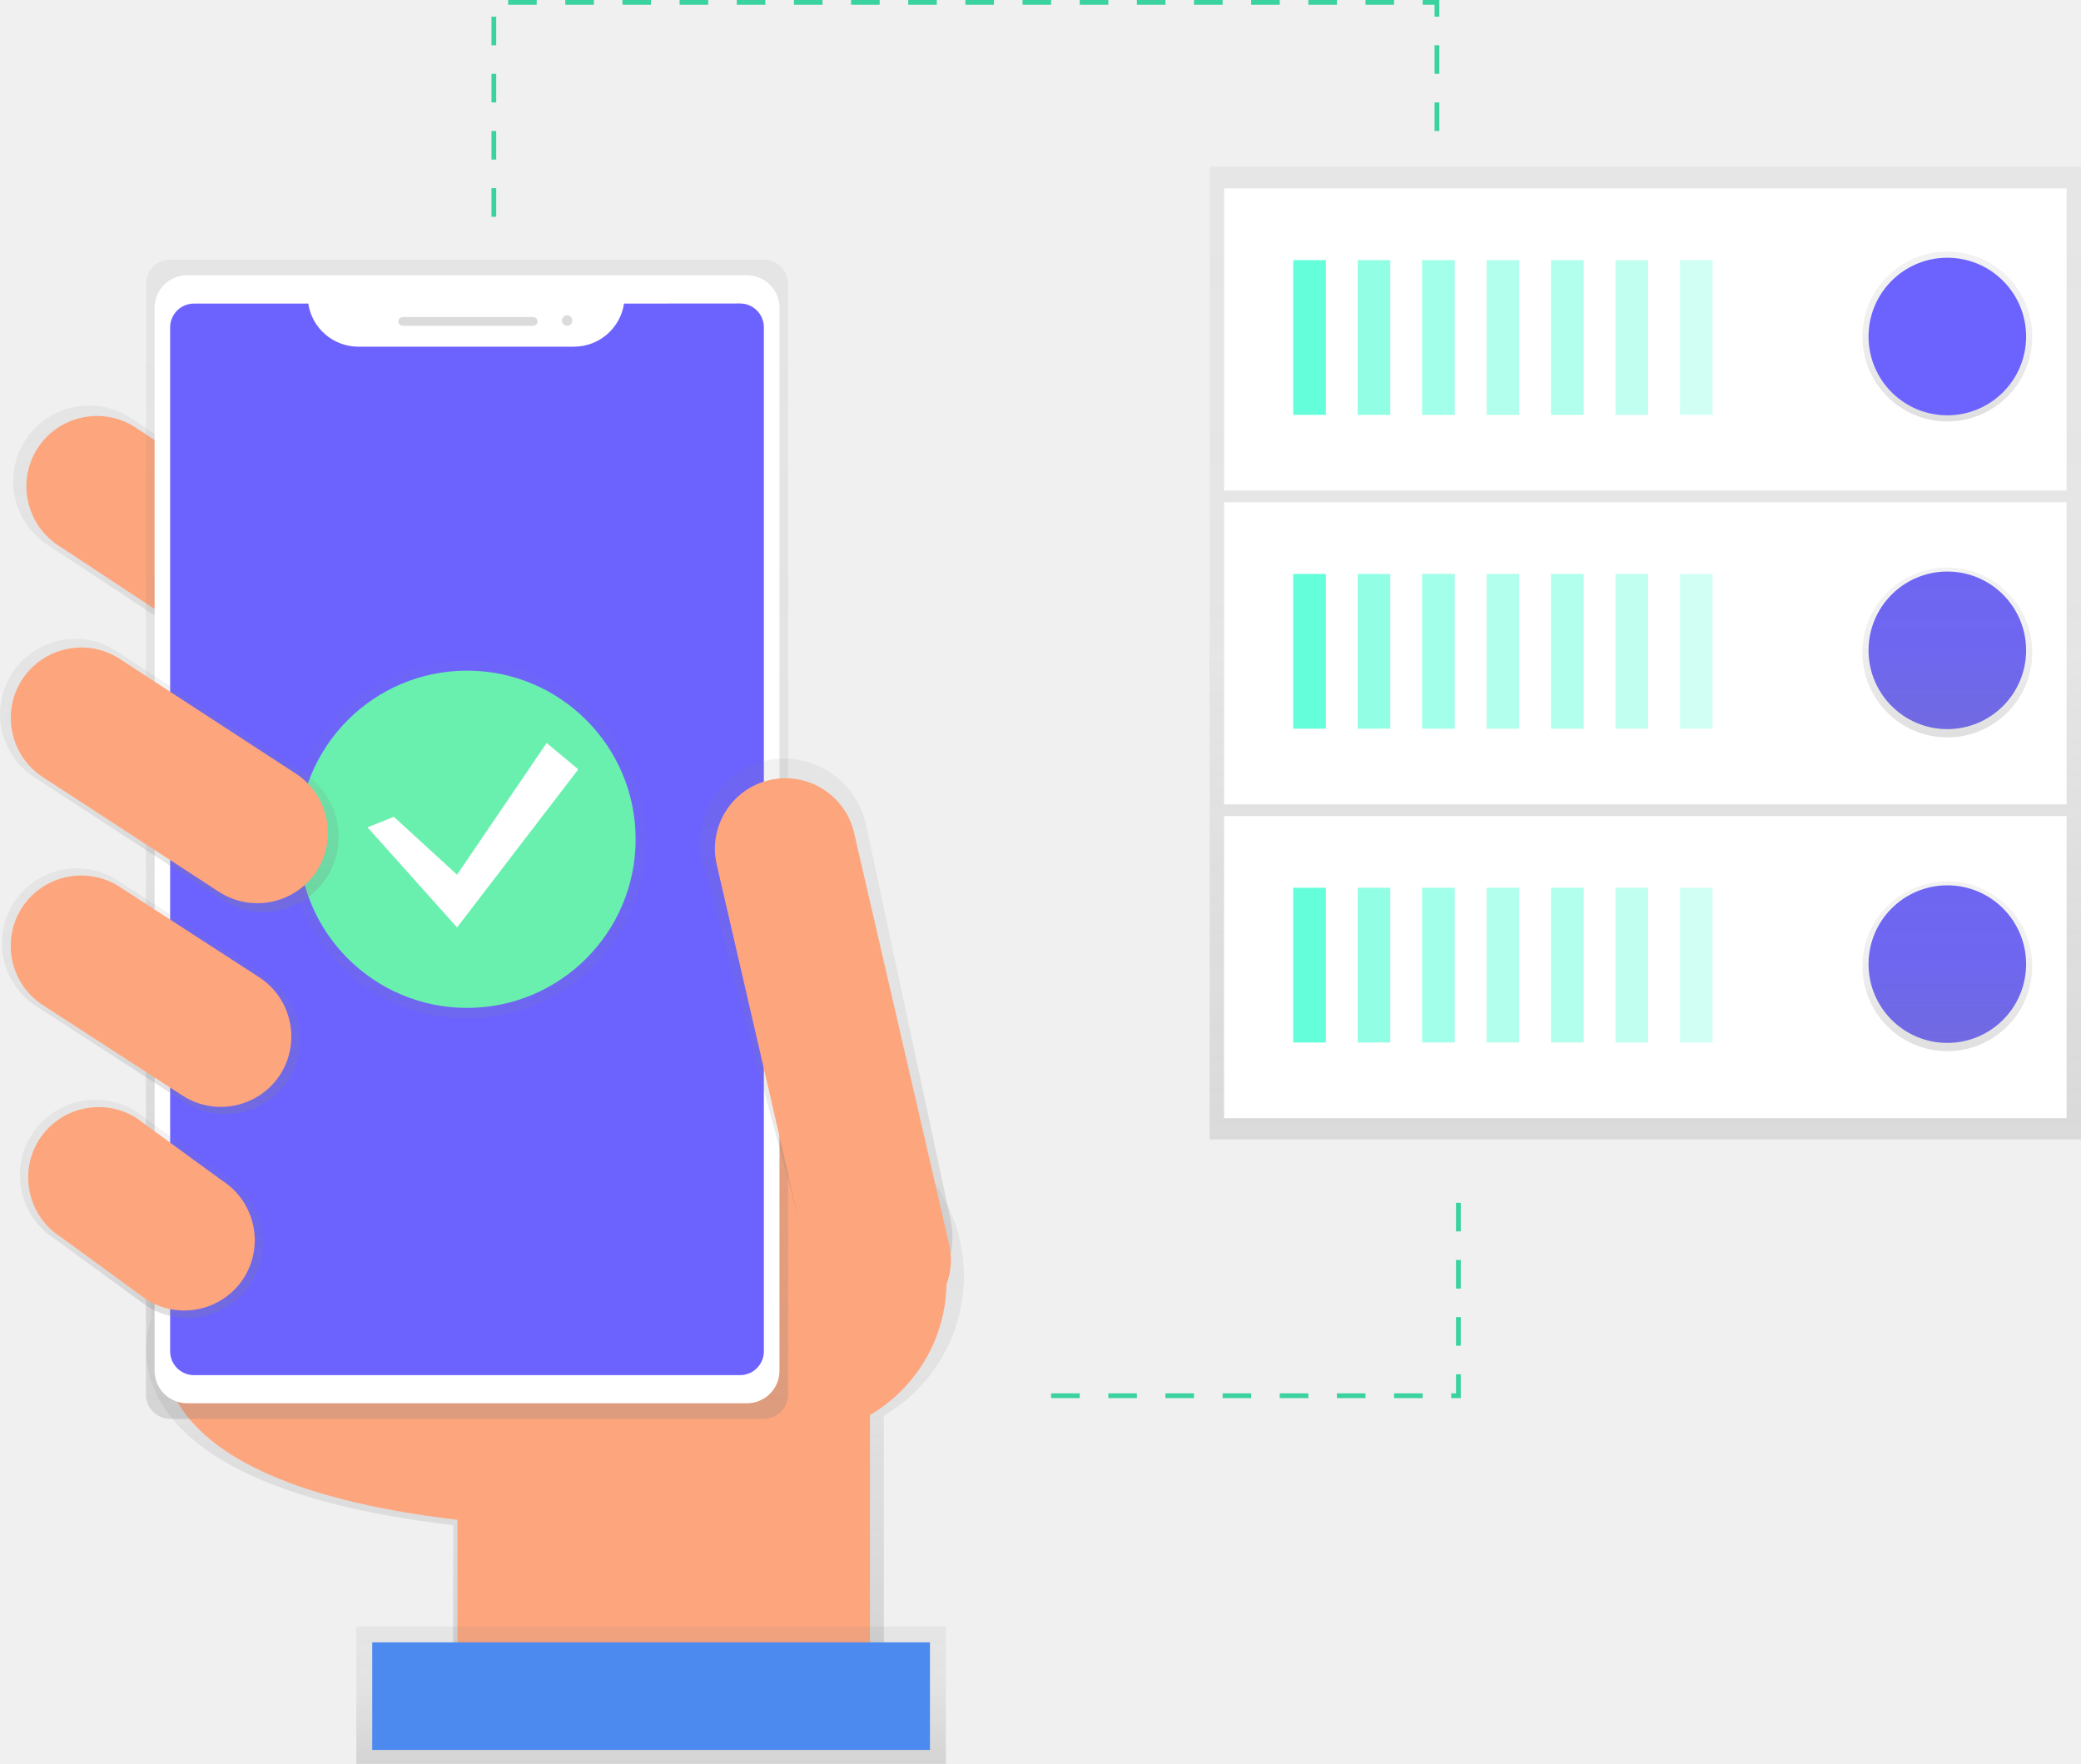
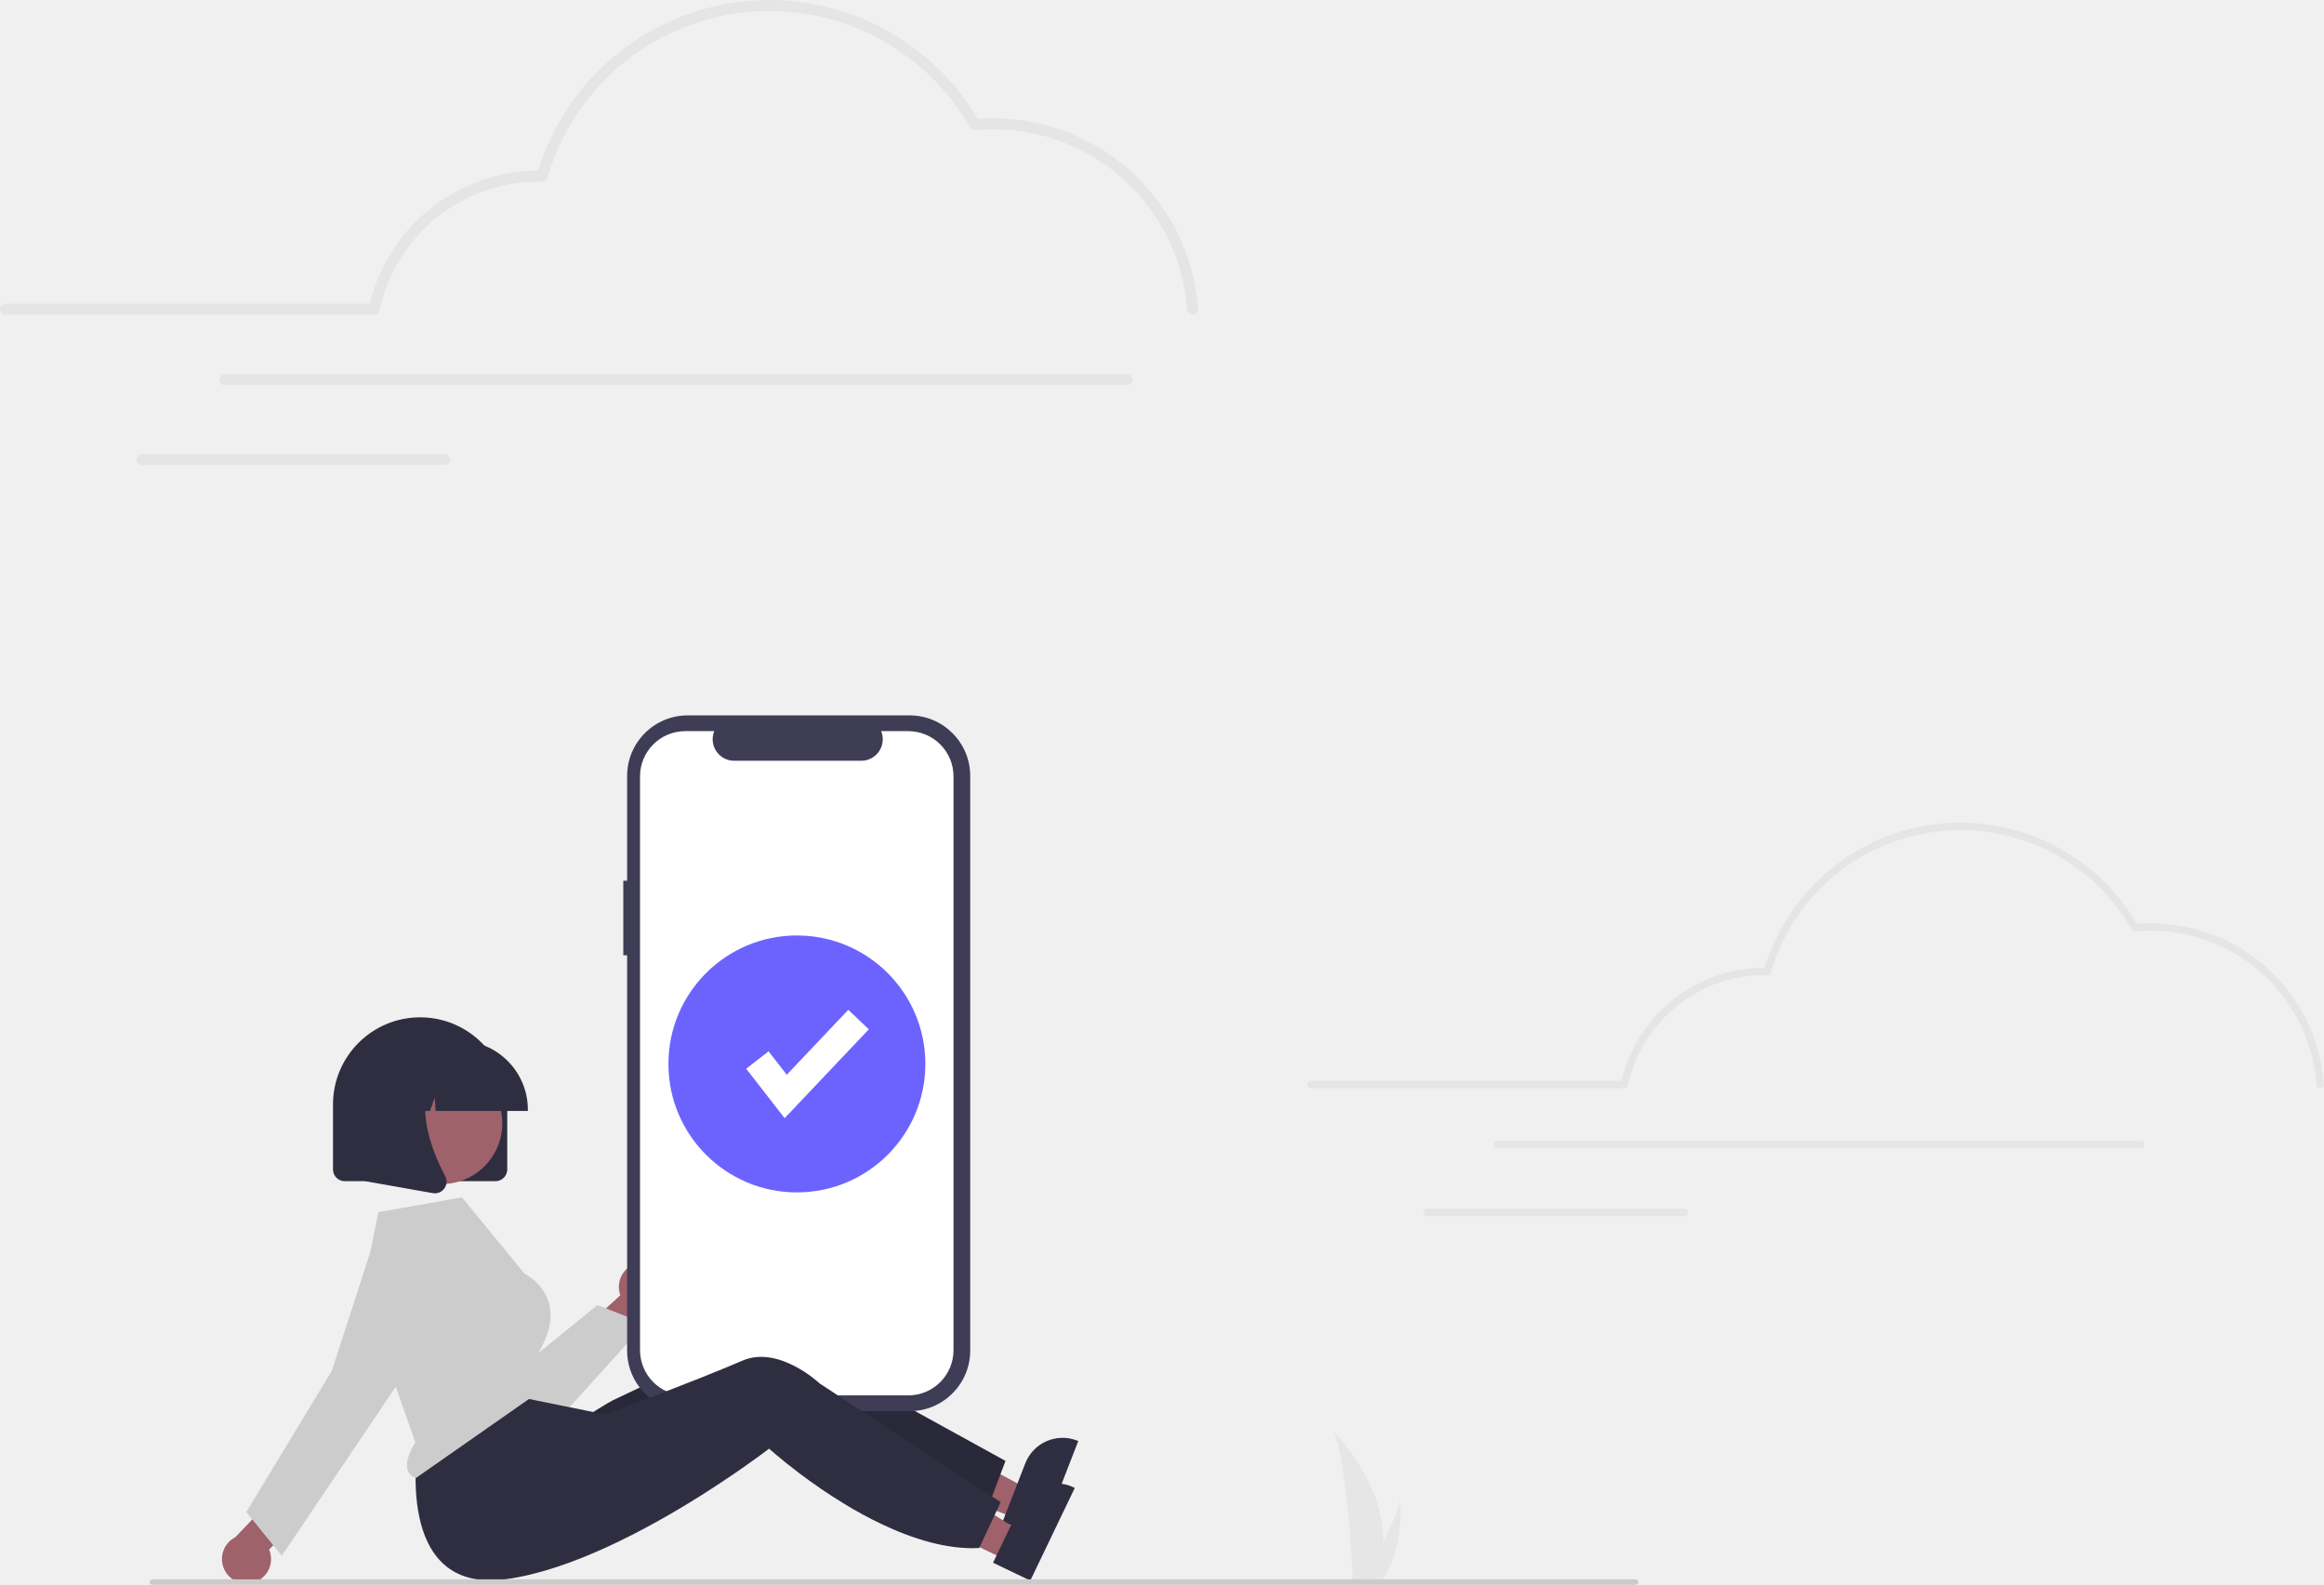
- <svg xmlns="http://www.w3.org/2000/svg" xmlns:xlink="http://www.w3.org/1999/xlink" id="4eea1ae6-5e32-40ef-85be-39d849886f06" data-name="Layer 1" width="873.79" height="740.57" viewBox="0 0 873.79 740.57">
-   <defs>
-     <linearGradient id="28f33bb1-3e6d-484b-8ded-bad4b26ea843" x1="690.86" y1="478.35" x2="690.86" y2="70" gradientUnits="userSpaceOnUse">
-       <stop offset="0" stop-color="gray" stop-opacity="0.25" />
-       <stop offset="0.54" stop-color="gray" stop-opacity="0.12" />
-       <stop offset="1" stop-color="gray" stop-opacity="0.1" />
-     </linearGradient>
-     <linearGradient id="bbcc52f0-cf83-4fe3-8c9e-c71348f6c3ef" x1="817.66" y1="176.95" x2="817.66" y2="105.63" xlink:href="#28f33bb1-3e6d-484b-8ded-bad4b26ea843" />
-     <linearGradient id="a4718631-6639-4577-8a3c-c71be39eb5f6" x1="817.66" y1="309.58" x2="817.66" y2="238.27" xlink:href="#28f33bb1-3e6d-484b-8ded-bad4b26ea843" />
-     <linearGradient id="e7e3e382-488e-4923-ae42-61d63b76ac5f" x1="817.66" y1="441.33" x2="817.66" y2="370.02" xlink:href="#28f33bb1-3e6d-484b-8ded-bad4b26ea843" />
-     <linearGradient id="3b855c7b-c326-4e86-8f18-01df42ba4311" x1="396.11" y1="788.96" x2="396.11" y2="547.06" gradientTransform="translate(0.01 -0.01)" xlink:href="#28f33bb1-3e6d-484b-8ded-bad4b26ea843" />
-     <linearGradient id="48ac54b8-ff6b-484d-9b70-d49eb1fb0324" x1="246.98" y1="374.4" x2="246.98" y2="249.5" gradientTransform="translate(0.01 -0.01)" xlink:href="#28f33bb1-3e6d-484b-8ded-bad4b26ea843" />
-     <linearGradient id="de8733bd-ea48-4a82-8468-795d85a03869" x1="359.21" y1="674.95" x2="359.21" y2="188.22" gradientTransform="translate(-163.09 -79.23)" xlink:href="#28f33bb1-3e6d-484b-8ded-bad4b26ea843" />
-     <linearGradient id="b6f39420-ab5d-4158-b296-45c146931e01" x1="510.05" y1="629.56" x2="510.05" y2="397.67" gradientTransform="translate(0.01 -0.01)" xlink:href="#28f33bb1-3e6d-484b-8ded-bad4b26ea843" />
-     <linearGradient id="e0dd915e-f30f-4d18-88c2-53d223394458" x1="436.5" y1="819.79" x2="436.5" y2="762.08" gradientTransform="translate(-163.09 -79.23)" xlink:href="#28f33bb1-3e6d-484b-8ded-bad4b26ea843" />
-     <linearGradient id="d1399af4-57ef-4ae9-86c3-f598ea04d411" x1="226.52" y1="546.99" x2="226.52" y2="443.79" gradientTransform="translate(0.01 -0.01)" xlink:href="#28f33bb1-3e6d-484b-8ded-bad4b26ea843" />
-     <linearGradient id="4a4958f4-37fa-4130-9aba-cf91683c116e" x1="222.5" y1="632.54" x2="222.5" y2="540.94" gradientTransform="translate(0.01 -0.01)" xlink:href="#28f33bb1-3e6d-484b-8ded-bad4b26ea843" />
-     <linearGradient id="89ac17f5-770b-461c-9865-cca003b4417d" x1="196.1" y1="427.59" x2="196.1" y2="277.14" xlink:href="#28f33bb1-3e6d-484b-8ded-bad4b26ea843" />
-     <linearGradient id="aef3d74b-62ea-4515-b248-bc09651b6b12" x1="234.19" y1="462.07" x2="234.19" y2="347.46" gradientTransform="translate(0.01 -0.01)" xlink:href="#28f33bb1-3e6d-484b-8ded-bad4b26ea843" />
-   </defs>
-   <g opacity="0.8">
-     <rect x="507.92" y="70" width="365.87" height="408.35" fill="url(#28f33bb1-3e6d-484b-8ded-bad4b26ea843)" />
-   </g>
-   <rect x="513.97" y="342.63" width="353.77" height="126.82" fill="#fff" />
-   <rect x="543.01" y="372.72" width="13.71" height="64.98" fill="#64ffda" />
-   <g opacity="0.7">
-     <rect x="570.07" y="372.72" width="13.71" height="64.98" fill="#64ffda" />
-   </g>
-   <g opacity="0.6">
-     <rect x="597.13" y="372.72" width="13.71" height="64.98" fill="#64ffda" />
-   </g>
-   <g opacity="0.5">
-     <rect x="624.2" y="372.72" width="13.71" height="64.98" fill="#64ffda" />
-   </g>
-   <g opacity="0.5">
-     <rect x="651.26" y="372.72" width="13.71" height="64.98" fill="#64ffda" />
-   </g>
-   <g opacity="0.4">
-     <rect x="678.33" y="372.72" width="13.71" height="64.98" fill="#64ffda" />
-   </g>
-   <g opacity="0.3">
-     <rect x="705.39" y="372.72" width="13.71" height="64.98" fill="#64ffda" />
-   </g>
-   <circle cx="817.66" cy="404.79" r="33.08" fill="#6c63ff" />
-   <rect x="513.97" y="210.88" width="353.77" height="126.82" fill="#fff" />
-   <rect x="543.01" y="240.96" width="13.71" height="64.98" fill="#64ffda" />
-   <g opacity="0.7">
-     <rect x="570.07" y="240.96" width="13.71" height="64.98" fill="#64ffda" />
-   </g>
-   <g opacity="0.6">
-     <rect x="597.13" y="240.96" width="13.71" height="64.98" fill="#64ffda" />
-   </g>
-   <g opacity="0.5">
-     <rect x="624.2" y="240.96" width="13.71" height="64.98" fill="#64ffda" />
-   </g>
-   <g opacity="0.5">
-     <rect x="651.26" y="240.96" width="13.71" height="64.98" fill="#64ffda" />
-   </g>
-   <g opacity="0.4">
-     <rect x="678.33" y="240.96" width="13.71" height="64.98" fill="#64ffda" />
-   </g>
-   <g opacity="0.3">
-     <rect x="705.39" y="240.96" width="13.71" height="64.98" fill="#64ffda" />
-   </g>
-   <circle cx="817.66" cy="273.04" r="33.08" fill="#6c63ff" />
-   <rect x="513.97" y="79.13" width="353.77" height="126.82" fill="#fff" />
-   <rect x="543.01" y="109.21" width="13.71" height="64.98" fill="#64ffda" />
-   <g opacity="0.7">
-     <rect x="570.07" y="109.21" width="13.71" height="64.98" fill="#64ffda" />
-   </g>
-   <g opacity="0.6">
-     <rect x="597.13" y="109.21" width="13.71" height="64.98" fill="#64ffda" />
-   </g>
-   <g opacity="0.5">
-     <rect x="624.2" y="109.21" width="13.71" height="64.98" fill="#64ffda" />
-   </g>
-   <g opacity="0.5">
-     <rect x="651.26" y="109.21" width="13.71" height="64.98" fill="#64ffda" />
-   </g>
-   <g opacity="0.4">
-     <rect x="678.33" y="109.21" width="13.71" height="64.98" fill="#64ffda" />
-   </g>
-   <g opacity="0.3">
-     <rect x="705.39" y="109.21" width="13.71" height="64.98" fill="#64ffda" />
-   </g>
-   <circle cx="817.66" cy="141.29" r="35.66" fill="url(#bbcc52f0-cf83-4fe3-8c9e-c71348f6c3ef)" />
-   <circle cx="817.66" cy="273.93" r="35.66" fill="url(#a4718631-6639-4577-8a3c-c71be39eb5f6)" />
-   <circle cx="817.66" cy="405.67" r="35.66" fill="url(#e7e3e382-488e-4923-ae42-61d63b76ac5f)" />
-   <circle cx="817.66" cy="141.29" r="33.08" fill="#6c63ff" />
-   <path d="M567.81,615a67.92,67.92,0,0,0-134.65-12.66l-208.75-5.66,2.29,35.87s-29.76,68.68,126.67,87V789H534.23V673.57A67.88,67.88,0,0,0,567.81,615Z" transform="translate(-163.1 -79.21)" fill="url(#3b855c7b-c326-4e86-8f18-01df42ba4311)" />
-   <path d="M233.87,634s-28.5,65.77,121.32,83.32v66.51H528.39V607.71l-296.72-8Z" transform="translate(-163.1 -79.21)" fill="#fda57d" />
-   <path d="M320.43,359.55h0a31.93,31.93,0,0,1-43.91,10l-93-61.28a31.93,31.93,0,0,1-10-43.91h0a31.93,31.93,0,0,1,43.91-10l93,61.28A31.93,31.93,0,0,1,320.43,359.55Z" transform="translate(-163.1 -79.21)" fill="url(#48ac54b8-ff6b-484d-9b70-d49eb1fb0324)" />
-   <path d="M315.26,356.2h0a29.69,29.69,0,0,1-40.82,9.28l-86.45-57a29.69,29.69,0,0,1-9.28-40.82h0a29.69,29.69,0,0,1,40.82-9.28l86.45,57A29.69,29.69,0,0,1,315.26,356.2Z" transform="translate(-163.1 -79.21)" fill="#fda57d" />
-   <circle cx="332.4" cy="538" r="65.04" fill="#fda57d" />
-   <rect x="61.27" y="109" width="269.65" height="486.73" rx="10.24" ry="10.24" fill="url(#de8733bd-ea48-4a82-8468-795d85a03869)" />
-   <rect x="64.92" y="115.58" width="262.37" height="473.58" rx="13.64" ry="13.64" fill="#fff" />
-   <path d="M425.12,206.67a21.27,21.27,0,0,1-21,18.09H313.54a21.27,21.27,0,0,1-21-18.09h-48a10,10,0,0,0-10,10v429.9a10,10,0,0,0,10,10H473.84a10,10,0,0,0,10-10V216.63a10,10,0,0,0-10-10Z" transform="translate(-163.1 -79.21)" fill="#6c63ff" />
-   <rect x="167.24" y="133.12" width="58.47" height="3.65" rx="1.83" ry="1.83" fill="#dbdbdb" />
-   <circle cx="238.13" cy="134.58" r="2.19" fill="#dbdbdb" />
-   <path d="M537.55,628.68h0c-18.87,4.36-31.83-7.94-36.2-26.82L458,440.82a35.32,35.32,0,0,1,26.38-42.25h0A35.32,35.32,0,0,1,526.61,425L562,590.17C566.37,609,556.42,624.32,537.55,628.68Z" transform="translate(-163.1 -79.21)" fill="url(#b6f39420-ab5d-4158-b296-45c146931e01)" />
-   <rect x="483.27" y="403.64" width="59.2" height="236.37" rx="29.6" ry="29.6" transform="translate(-267.45 49.69) rotate(-13.01)" fill="#fda57d" />
-   <rect x="149.61" y="682.86" width="247.56" height="57.71" fill="url(#e0dd915e-f30f-4d18-88c2-53d223394458)" />
-   <rect x="156.3" y="689.55" width="234.18" height="45.16" fill="#4d8af0" />
-   <path d="M284.32,532.32h0a31.55,31.55,0,0,1-43.38,9.86l-62.36-40.35a31.55,31.55,0,0,1-9.86-43.38h0a31.55,31.55,0,0,1,43.38-9.86l62.36,40.35A31.55,31.55,0,0,1,284.32,532.32Z" transform="translate(-163.1 -79.21)" fill="url(#d1399af4-57ef-4ae9-86c3-f598ea04d411)" />
-   <path d="M268.68,617.74h0a31.83,31.83,0,0,1-43.77,9.95l-38.63-28.18a31.83,31.83,0,0,1-9.95-43.77h0a31.83,31.83,0,0,1,43.77-9.95L258.73,574A31.83,31.83,0,0,1,268.68,617.74Z" transform="translate(-163.1 -79.21)" fill="url(#4a4958f4-37fa-4130-9aba-cf91683c116e)" />
-   <g opacity="0.5">
-     <circle cx="196.1" cy="352.37" r="75.22" fill="url(#89ac17f5-770b-461c-9865-cca003b4417d)" />
-   </g>
-   <circle cx="196.1" cy="352.37" r="70.8" fill="#69f0ae" />
-   <polygon points="165.37 342.93 191.92 367.26 229.53 311.95 242.81 323.01 191.92 389.39 154.31 347.35 165.37 342.93" fill="#fff" />
-   <path d="M265.56,615.64h0a29.69,29.69,0,0,1-40.82,9.28l-36-26.27a29.69,29.69,0,0,1-9.28-40.82h0a29.69,29.69,0,0,1,40.82-9.28l36,26.27A29.69,29.69,0,0,1,265.56,615.64Z" transform="translate(-163.1 -79.21)" fill="#fda57d" />
-   <path d="M280.91,530.14h0a29.69,29.69,0,0,1-40.82,9.28l-58.68-38a29.69,29.69,0,0,1-9.28-40.82h0A29.69,29.69,0,0,1,213,451.35l58.68,38A29.69,29.69,0,0,1,280.91,530.14Z" transform="translate(-163.1 -79.21)" fill="#fda57d" />
-   <path d="M300.46,447.33h0a31.69,31.69,0,0,1-43.58,9.91l-79-51.46a31.69,31.69,0,0,1-9.91-43.58h0a31.69,31.69,0,0,1,43.58-9.91l79,51.46A31.69,31.69,0,0,1,300.46,447.33Z" transform="translate(-163.1 -79.21)" fill="url(#aef3d74b-62ea-4515-b248-bc09651b6b12)" />
-   <path d="M296.26,444.63h0a29.69,29.69,0,0,1-40.82,9.28l-74-48.2a29.69,29.69,0,0,1-9.28-40.82h0A29.69,29.69,0,0,1,213,355.61l74,48.2A29.69,29.69,0,0,1,296.26,444.63Z" transform="translate(-163.1 -79.21)" fill="#fda57d" />
-   <polyline points="207.36 91 207.36 1 603.36 1 603.36 55" fill="none" stroke="#3ad29f" stroke-miterlimit="10" stroke-width="2" stroke-dasharray="12" />
-   <polyline points="441.36 586 612.36 586 612.36 496" fill="none" stroke="#3ad29f" stroke-miterlimit="10" stroke-width="2" stroke-dasharray="12" />
+ <svg xmlns="http://www.w3.org/2000/svg" id="abe9a4ff-27f3-4ae0-80d1-3256bfad5e8d" data-name="Layer 1" width="844.669" height="576" viewBox="0 0 844.669 576">
+   <path id="ffb53e15-96a8-49e4-8474-dde31f47c838" data-name="Path 133" d="M680.393,722.64a50.807,50.807,0,0,1-2.374,14.045c-.032.106-.068.209-.102.315h-8.857c.009-.095.019-.2.028-.315.591-6.789-2.783-47.619-6.854-54.685C662.59,682.573,681.08,701.068,680.393,722.64Z" transform="translate(-177.6653 -162)" fill="#e6e6e6" />
+   <path id="b0d53736-93e7-4057-be18-9e9cd17f391b" data-name="Path 134" d="M679.729,736.685c-.074.106-.151.211-.23.315h-6.645c.05-.09.109-.195.176-.315,1.098-1.981,4.347-7.904,7.363-14.045,3.24-6.599,6.215-13.448,5.964-15.927C686.434,707.272,688.677,724.316,679.729,736.685Z" transform="translate(-177.6653 -162)" fill="#e6e6e6" />
+   <path d="M1020.979,557.539a1.354,1.354,0,0,1-1.35-1.26,60.446,60.446,0,0,0-60.12-56.01c-1.826,0-3.741.093-5.693.275a1.359,1.359,0,0,1-1.302-.675,71.757,71.757,0,0,0-131.222,15.607,1.363,1.363,0,0,1-1.331.977l-.453-.014c-.238-.008-.475-.016-.715-.016A50.712,50.712,0,0,0,769.375,556.464a1.354,1.354,0,0,1-1.325,1.075H654.126a1.355,1.355,0,1,1,0-2.709H766.963a53.444,53.444,0,0,1,51.83-41.115c.066,0,.131.001.197.001a75.092,75.092,0,0,1,26.11-37.491A73.755,73.755,0,0,1,890.213,461a74.704,74.704,0,0,1,64.215,36.772c1.736-.141,3.441-.212,5.08-.212a63.164,63.164,0,0,1,62.823,58.529,1.354,1.354,0,0,1-1.256,1.446C1021.043,557.538,1021.01,557.539,1020.979,557.539Z" transform="translate(-177.6653 -162)" fill="#e5e5e5" />
+   <path d="M955.746,579.343H721.864a1.355,1.355,0,0,1,0-2.709H955.746a1.355,1.355,0,0,1,0,2.709Z" transform="translate(-177.6653 -162)" fill="#e5e5e5" />
+   <path d="M789.884,604H696.357a1.355,1.355,0,1,1,0-2.709H789.884a1.355,1.355,0,0,1,0,2.709Z" transform="translate(-177.6653 -162)" fill="#e5e5e5" />
+   <path d="M611.131,276.356a2,2,0,0,1-1.993-1.86A70.684,70.684,0,0,0,538.835,209c-2.132,0-4.372.108-6.657.322a1.999,1.999,0,0,1-1.922-.997,83.989,83.989,0,0,0-153.59,18.267,1.991,1.991,0,0,1-1.967,1.443l-.532-.016c-.277-.009-.553-.019-.832-.019a59.235,59.235,0,0,0-57.723,46.769,2,2,0,0,1-1.957,1.587h-133.989a2,2,0,0,1,0-4H312.054A63.271,63.271,0,0,1,373.265,224a87.988,87.988,0,0,1,159.816-18.77c1.967-.153,3.897-.23,5.753-.23A74.697,74.697,0,0,1,613.128,274.216a2,2,0,0,1-1.855,2.135C611.225,276.355,611.178,276.356,611.131,276.356Z" transform="translate(-177.6653 -162)" fill="#e5e5e5" />
+   <path d="M587.335,302h-328a2,2,0,0,1,0-4h328a2,2,0,0,1,0,4Z" transform="translate(-177.6653 -162)" fill="#e5e5e5" />
+   <path d="M339.335,331h-110a2,2,0,0,1,0-4h110a2,2,0,1,1,0,4Z" transform="translate(-177.6653 -162)" fill="#e5e5e5" />
+   <polygon points="368.965 551.748 373.164 540.946 333.501 519.609 327.303 535.551 368.965 551.748" fill="#9f616a" />
+   <path d="M569.129,685.57a14.537,14.537,0,0,0-18.825,8.286l-2.833,7.281L543.104,712.377l-1.068,2.756,13.996,5.444,13.538-34.832Z" transform="translate(-177.6653 -162)" fill="#2f2e41" />
+   <path d="M543.106,692.96l-1.826,4.843-4.558,12.088-.109.302c-11.613,1.492-24.343-1.433-36.118-5.977a146.81,146.81,0,0,1-13.824-6.169c-6.659-3.364-12.621-6.915-17.377-9.953-7.161-4.596-11.589-8.047-11.589-8.047s-1.17,1.057-3.287,2.87c-2.837,2.428-7.371,6.218-13.114,10.681q-3.286,2.571-7.056,5.379c-18.528,13.743-42.306-22.928-42.306-22.928s6.687-4.258,8.434-5.084c5.625-2.661,18.841-8.942,30.243-14.523,5.874-2.88,11.26-5.579,14.876-7.498,12.804-6.817,28.721,6.083,28.721,6.083Z" transform="translate(-177.6653 -162)" fill="#2f2e41" />
+   <path d="M543.106,692.96l-1.826,4.843-4.558,12.088-.109.302c-11.613,1.492-24.343-1.433-36.118-5.977a146.81,146.81,0,0,1-13.824-6.169c-6.659-3.364-12.621-6.915-17.377-9.953-7.161-4.596-11.589-8.047-11.589-8.047s-1.17,1.057-3.287,2.87c-2.837,2.428-7.371,6.218-13.114,10.681q-3.286,2.571-7.056,5.379c-18.528,13.743-42.306-22.928-42.306-22.928s6.687-4.258,8.434-5.084c5.625-2.661,18.841-8.942,30.243-14.523,5.874-2.88,11.26-5.579,14.876-7.498,12.804-6.817,28.721,6.083,28.721,6.083Z" transform="translate(-177.6653 -162)" opacity="0.14" />
+   <path d="M409.915,620.979A8.864,8.864,0,0,0,403.123,632.751l-14.908,13.712,6.123,11.092,20.781-19.659a8.912,8.912,0,0,0-5.204-16.917Z" transform="translate(-177.6653 -162)" fill="#9f616a" />
+   <path d="M365.057,683.321q-1.01,0-2.023-.087a23.82,23.82,0,0,1-19.187-12.813l-23.884-45.971a13.19,13.19,0,0,1,22.809-13.2l22.035,49.441,29.983-24.361,17.361,6.758L382.832,675.454A24.09,24.09,0,0,1,365.057,683.321Z" transform="translate(-177.6653 -162)" fill="#ccc" />
+   <path d="M269.298,737.292a8.864,8.864,0,0,0,6.174-12.108l14.179-14.464L282.964,699.959l-19.737,20.708a8.912,8.912,0,0,0,6.072,16.625Z" transform="translate(-177.6653 -162)" fill="#9f616a" />
+   <path d="M404.207,482.094h1.389V444.03A22.03,22.03,0,0,1,427.626,422H508.269a22.03,22.03,0,0,1,22.03,22.03V652.849a22.03,22.03,0,0,1-22.03,22.03H427.626a22.03,22.03,0,0,1-22.03-22.03V509.188h-1.389Z" transform="translate(-177.6653 -162)" fill="#3f3d56" />
+   <path d="M426.738,427.731H437.264a7.816,7.816,0,0,0,7.237,10.768h46.199a7.816,7.816,0,0,0,7.237-10.768h9.832a16.452,16.452,0,0,1,16.452,16.452V652.696A16.452,16.452,0,0,1,507.769,669.148h-81.031a16.452,16.452,0,0,1-16.452-16.452h0V444.183A16.452,16.452,0,0,1,426.738,427.731Z" transform="translate(-177.6653 -162)" fill="#fff" />
+   <circle cx="289.631" cy="386.685" r="46.691" fill="#6c63ff" />
+   <polygon points="285.181 406.395 271.207 388.426 279.333 382.105 285.95 390.613 308.304 367.016 315.779 374.098 285.181 406.395" fill="#fff" />
+   <path d="M357.777,591.296H302.951a4.258,4.258,0,0,1-4.254-4.254V563.41a31.666,31.666,0,0,1,63.333,0V587.042A4.258,4.258,0,0,1,357.777,591.296Z" transform="translate(-177.6653 -162)" fill="#2f2e41" />
+   <polygon points="365.615 566.94 370.631 556.493 332.724 532.171 325.32 547.59 365.615 566.94" fill="#9f616a" />
+   <path d="M567.877,702.574a14.537,14.537,0,0,0-19.406,6.815l-3.384,7.042-5.218,10.871-1.276,2.666,13.536,6.503,16.174-33.689Z" transform="translate(-177.6653 -162)" fill="#2f2e41" />
+   <path d="M541.363,707.943l-2.193,4.688-5.473,11.702-.132.293c-11.693.596-24.161-3.299-35.552-8.734a146.809,146.809,0,0,1-13.309-7.212c-6.381-3.866-12.052-7.865-16.561-11.258-6.787-5.133-10.937-8.914-10.937-8.914s-1.248.964-3.497,2.609c-3.015,2.202-7.827,5.634-13.895,9.642q-3.474,2.311-7.449,4.821c-19.529,12.279-47.301,27.233-70.924,30.39-41.488,5.549-31.723-49.816-31.723-49.816l33.018-17.147,14.018,2.845,15.606,3.157,5.53,1.125s1.049-.397,2.855-1.087c5.813-2.221,19.473-7.468,31.27-12.156,6.078-2.42,11.655-4.698,15.408-6.333,13.29-5.813,28.169,8.271,28.169,8.271Z" transform="translate(-177.6653 -162)" fill="#2f2e41" />
+   <circle cx="160.461" cy="408.245" r="22.106" fill="#9f616a" />
+   <path d="M309.367,631.609l19.257,54.595-.116.191c-2.678,4.428-3.554,7.999-2.531,10.328a4.501,4.501,0,0,0,2.853,2.461l45.57-31.852-1.596-12.766.089-.143c4.405-7.048,5.831-13.43,4.24-18.969-2.065-7.188-8.626-10.451-8.692-10.483l-.159-.125L345.553,597.182l-30.383,5.398Z" transform="translate(-177.6653 -162)" fill="#ccc" />
+   <path d="M280.082,727.436l-12.9-15.878,31.099-51.337,14.499-44.818.45.145-.45-.145a18.004,18.004,0,1,1,32.105,15.537L318.266,670.82Z" transform="translate(-177.6653 -162)" fill="#ccc" />
+   <path d="M369.522,565.773H335.997l-.344-4.813-1.719,4.813h-5.162l-.681-9.539-3.407,9.539h-9.988v-.473a25.078,25.078,0,0,1,25.049-25.05h4.727a25.078,25.078,0,0,1,25.05,25.05Z" transform="translate(-177.6653 -162)" fill="#2f2e41" />
+   <path d="M335.723,595.707a4.345,4.345,0,0,1-.753-.066l-24.548-4.331V550.739h27.023l-.669.78c-9.308,10.856-2.296,28.459,2.713,37.985a4.191,4.191,0,0,1-.333,4.449A4.237,4.237,0,0,1,335.723,595.707Z" transform="translate(-177.6653 -162)" fill="#2f2e41" />
+   <path d="M772.087,738h-539a1,1,0,1,1,0-2h539a1,1,0,1,1,0,2Z" transform="translate(-177.6653 -162)" fill="#cbcbcb" />
</svg>
